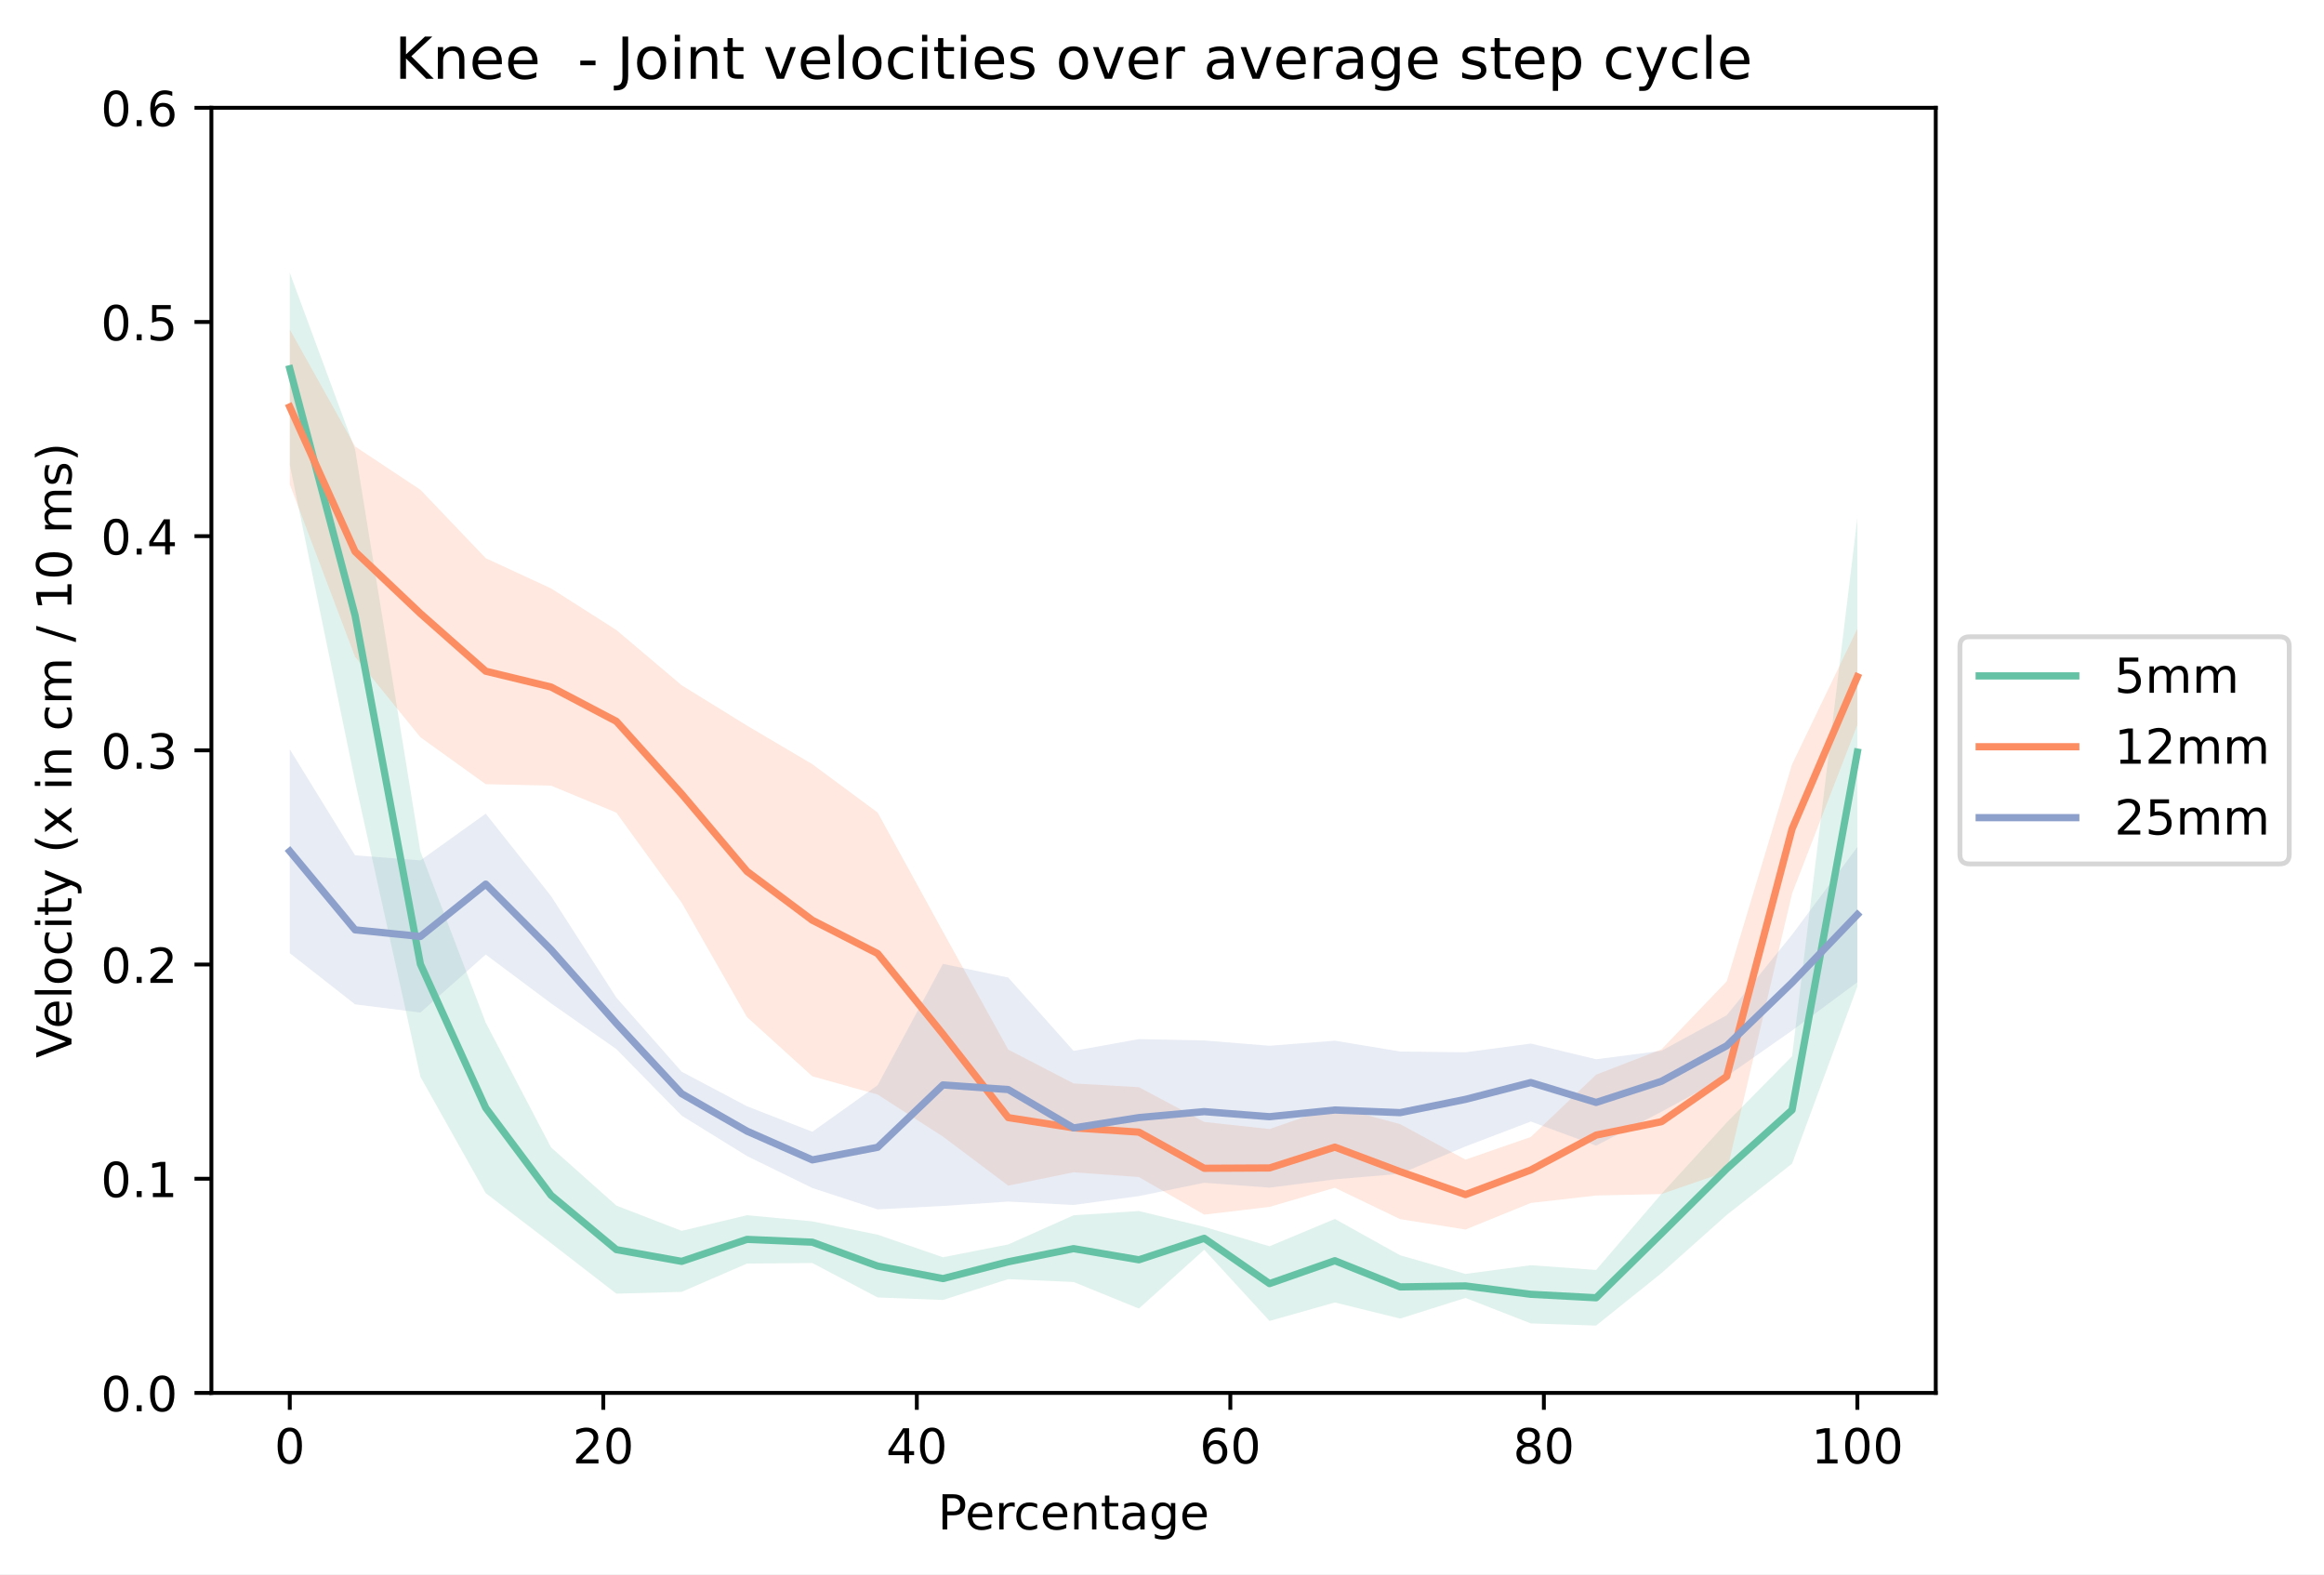
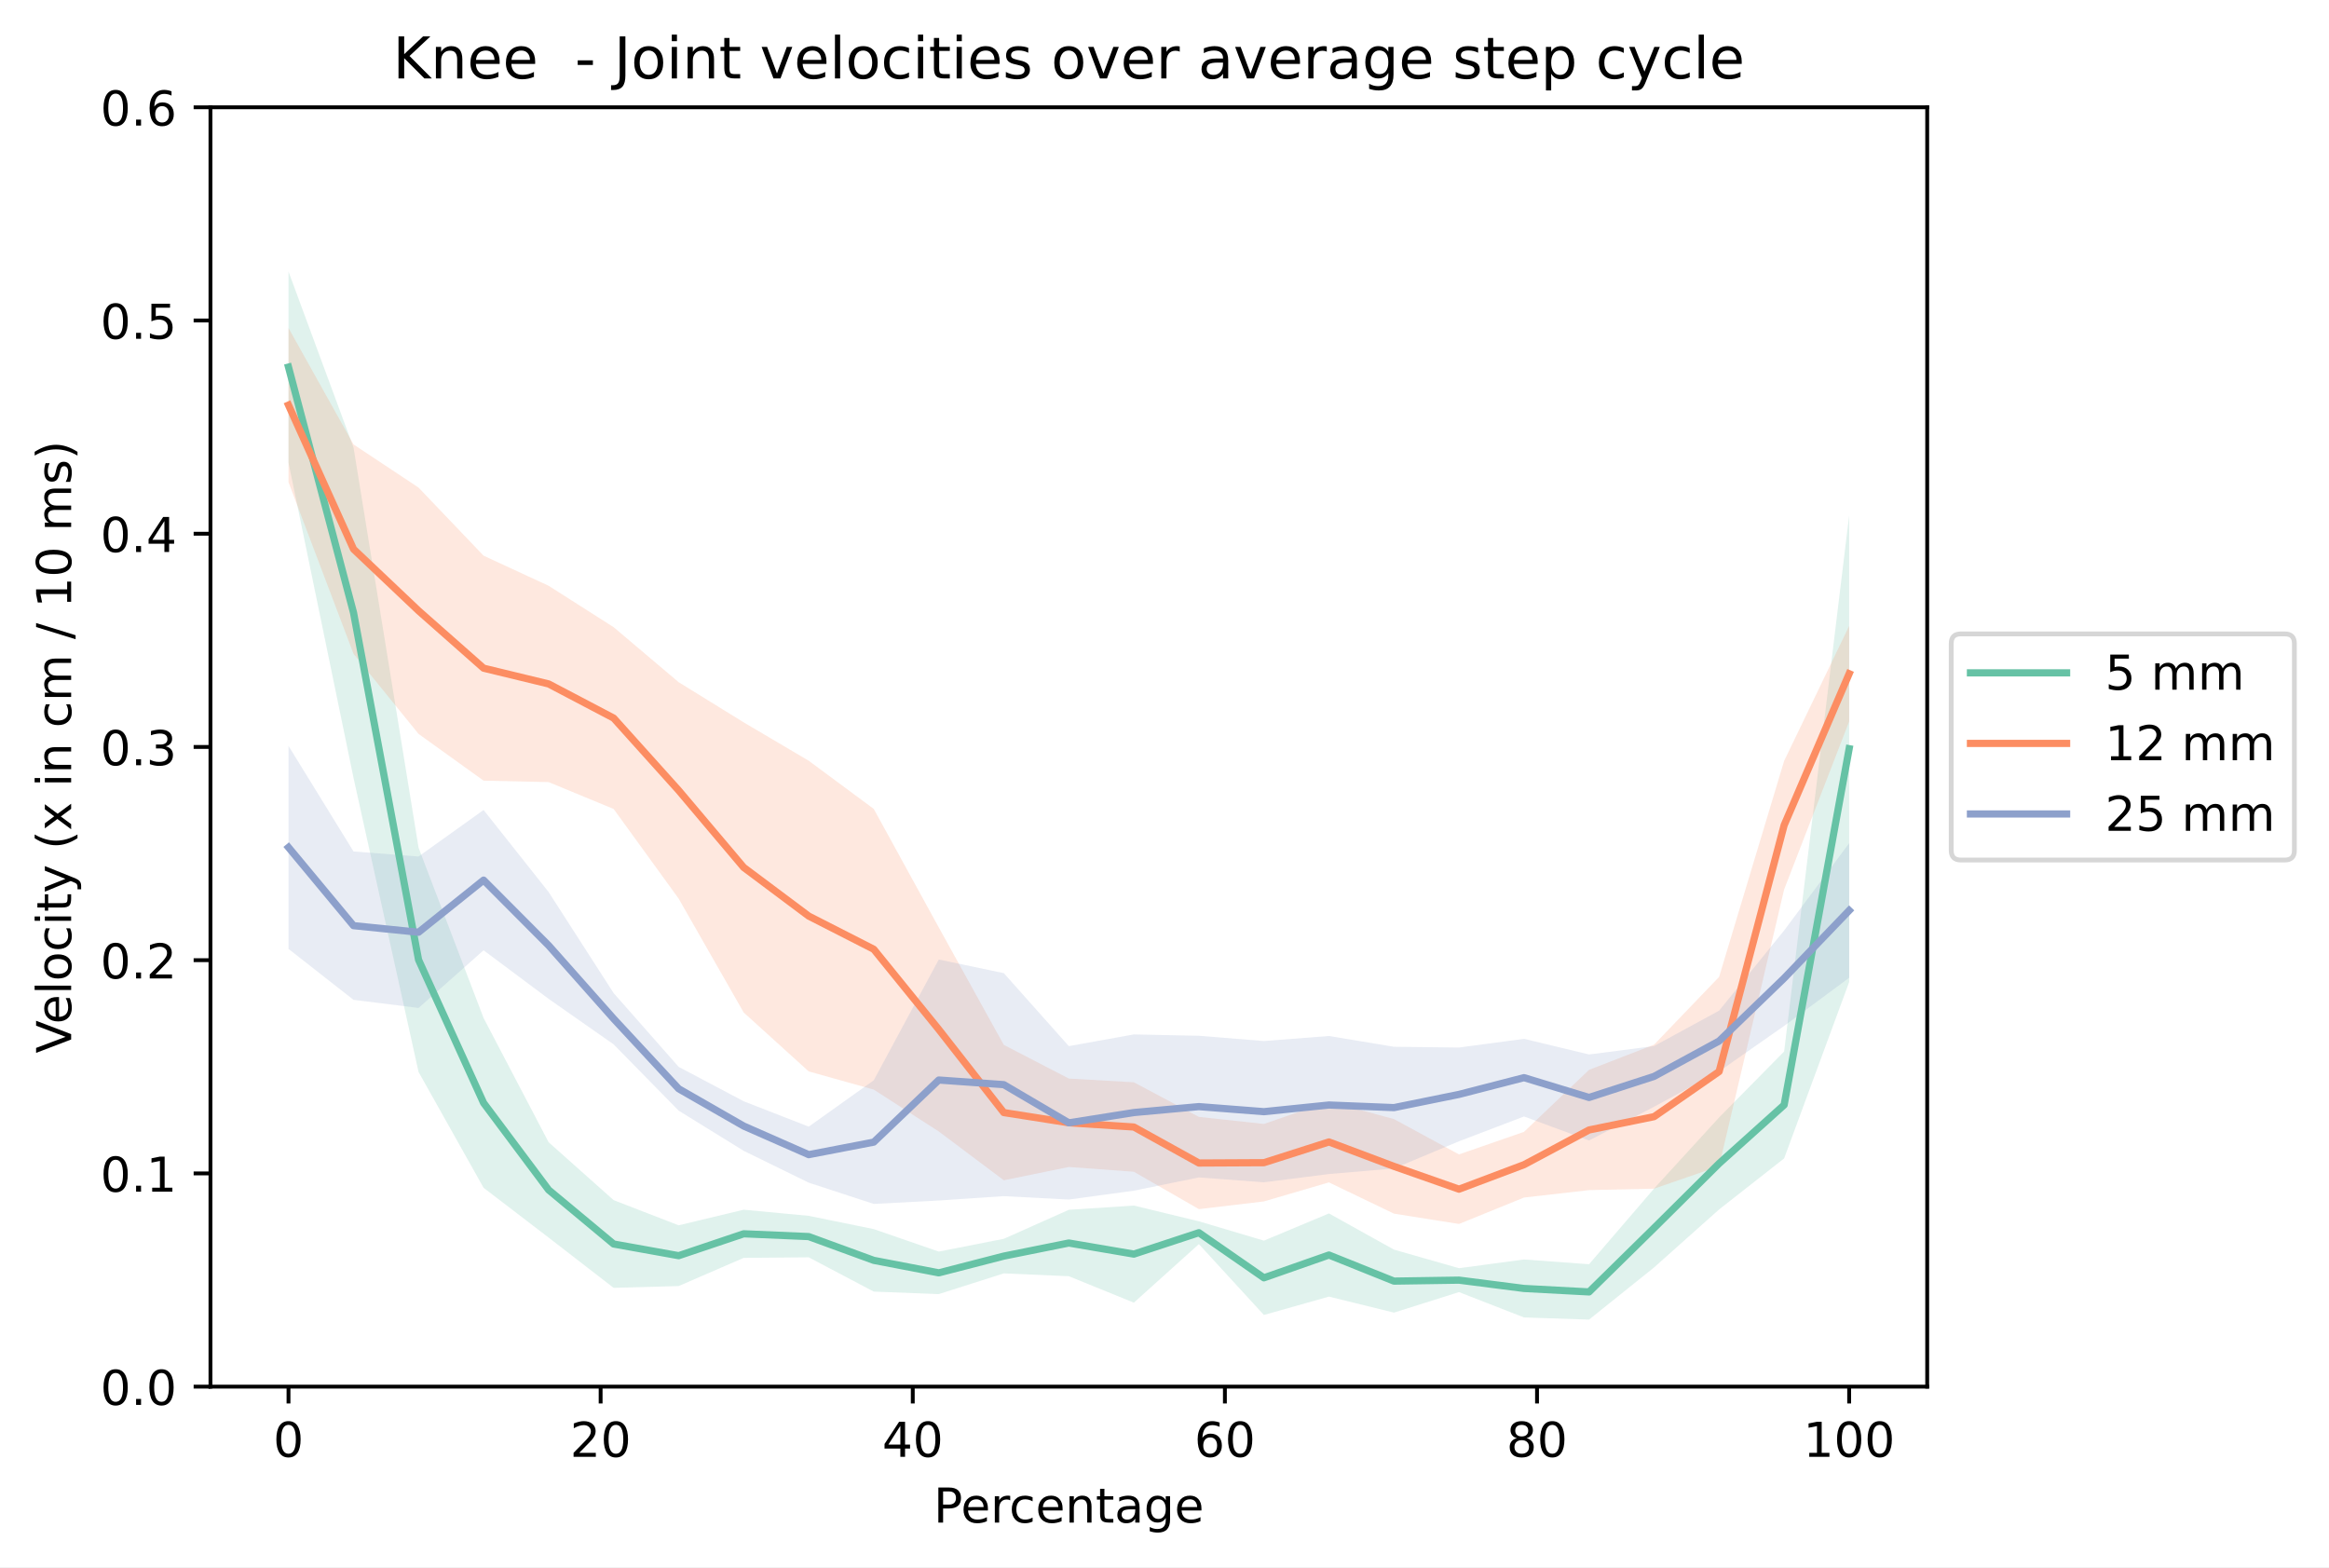
- <svg xmlns="http://www.w3.org/2000/svg" xmlns:xlink="http://www.w3.org/1999/xlink" width="481.308pt" height="325.986pt" viewBox="0 0 481.308 325.986" version="1.1">
+ <svg xmlns="http://www.w3.org/2000/svg" xmlns:xlink="http://www.w3.org/1999/xlink" width="484.486pt" height="325.986pt" viewBox="0 0 484.486 325.986" version="1.1">
  <defs>
    <style type="text/css">*{stroke-linejoin: round; stroke-linecap: butt}</style>
  </defs>
  <g id="figure_1">
    <g id="patch_1">
-       <path d="M 0 325.986  L 481.308 325.986  L 481.308 0  L 0 0  z " style="fill: #ffffff" />
+       <path d="M 0 325.986  L 484.486 325.986  L 484.486 0  L 0 0  z " style="fill: #ffffff" />
    </g>
    <g id="axes_1">
      <g id="patch_2">
        <path d="M 43.781 288.43  L 400.901 288.43  L 400.901 22.318  L 43.781 22.318  z " style="fill: #ffffff" />
      </g>
      <g id="FillBetweenPolyCollection_1">
-         <path d="M 60.014 56.484  L 60.014 96.227  L 73.541 161.805  L 87.069 222.976  L 100.596 247.068  L 114.123 257.422  L 127.65 267.882  L 141.178 267.507  L 154.705 261.649  L 168.232 261.533  L 181.759 268.663  L 195.287 269.182  L 208.814 264.873  L 222.341 265.463  L 235.869 270.961  L 249.396 258.786  L 262.923 273.526  L 276.45 269.704  L 289.978 273.034  L 303.505 268.765  L 317.032 274.038  L 330.559 274.488  L 344.087 263.635  L 357.614 251.574  L 371.141 240.956  L 384.669 204.271  L 384.669 107.194  L 384.669 107.194  L 371.141 218.719  L 357.614 232.438  L 344.087 247.229  L 330.559 262.971  L 317.032 261.983  L 303.505 263.792  L 289.978 259.93  L 276.45 252.404  L 262.923 258.064  L 249.396 254.04  L 235.869 250.768  L 222.341 251.648  L 208.814 257.682  L 195.287 260.339  L 181.759 255.663  L 168.232 252.904  L 154.705 251.629  L 141.178 254.875  L 127.65 249.639  L 114.123 237.592  L 100.596 211.758  L 87.069 176.32  L 73.541 93.086  L 60.014 56.484  z " clip-path="url(#p1caddc8842)" style="fill: #66c2a5; fill-opacity: 0.2" />
+         <path d="M 60.014 56.484  L 60.014 96.227  L 73.541 161.805  L 87.069 222.976  L 100.596 247.068  L 114.123 257.422  L 127.65 267.882  L 141.178 267.507  L 154.705 261.649  L 168.232 261.533  L 181.759 268.663  L 195.287 269.182  L 208.814 264.873  L 222.341 265.463  L 235.869 270.961  L 249.396 258.786  L 262.923 273.526  L 276.45 269.704  L 289.978 273.034  L 303.505 268.765  L 317.032 274.038  L 330.559 274.488  L 344.087 263.635  L 357.614 251.574  L 371.141 240.956  L 384.669 204.271  L 384.669 107.194  L 384.669 107.194  L 371.141 218.719  L 357.614 232.438  L 344.087 247.229  L 330.559 262.971  L 317.032 261.983  L 303.505 263.792  L 289.978 259.93  L 276.45 252.404  L 262.923 258.064  L 249.396 254.04  L 235.869 250.768  L 222.341 251.648  L 208.814 257.682  L 195.287 260.339  L 181.759 255.663  L 168.232 252.904  L 154.705 251.629  L 141.178 254.875  L 127.65 249.639  L 114.123 237.592  L 100.596 211.758  L 87.069 176.32  L 73.541 93.086  L 60.014 56.484  z " clip-path="url(#pca92a7571f)" style="fill: #66c2a5; fill-opacity: 0.2" />
      </g>
      <g id="FillBetweenPolyCollection_2">
-         <path d="M 60.014 68.233  L 60.014 100.288  L 73.541 135.994  L 87.069 152.661  L 100.596 162.381  L 114.123 162.681  L 127.65 168.273  L 141.178 186.92  L 154.705 210.606  L 168.232 222.864  L 181.759 226.644  L 195.287 235.353  L 208.814 245.507  L 222.341 242.741  L 235.869 243.732  L 249.396 251.509  L 262.923 249.907  L 276.45 245.945  L 289.978 252.449  L 303.505 254.594  L 317.032 249.099  L 330.559 247.552  L 344.087 247.25  L 357.614 242.576  L 371.141 185.021  L 384.669 150.07  L 384.669 130.201  L 384.669 130.201  L 371.141 158.274  L 357.614 203.203  L 344.087 217.298  L 330.559 222.536  L 317.032 235.434  L 303.505 240.124  L 289.978 232.777  L 276.45 229.123  L 262.923 233.79  L 249.396 232.323  L 235.869 225.125  L 222.341 224.347  L 208.814 217.343  L 195.287 192.914  L 181.759 168.257  L 168.232 158.239  L 154.705 150.256  L 141.178 141.902  L 127.65 130.458  L 114.123 121.843  L 100.596 115.588  L 87.069 101.422  L 73.541 92.447  L 60.014 68.233  z " clip-path="url(#p1caddc8842)" style="fill: #fc8d62; fill-opacity: 0.2" />
+         <path d="M 60.014 68.233  L 60.014 100.288  L 73.541 135.994  L 87.069 152.661  L 100.596 162.381  L 114.123 162.681  L 127.65 168.273  L 141.178 186.92  L 154.705 210.606  L 168.232 222.864  L 181.759 226.644  L 195.287 235.353  L 208.814 245.507  L 222.341 242.741  L 235.869 243.732  L 249.396 251.509  L 262.923 249.907  L 276.45 245.945  L 289.978 252.449  L 303.505 254.594  L 317.032 249.099  L 330.559 247.552  L 344.087 247.25  L 357.614 242.576  L 371.141 185.021  L 384.669 150.07  L 384.669 130.201  L 384.669 130.201  L 371.141 158.274  L 357.614 203.203  L 344.087 217.298  L 330.559 222.536  L 317.032 235.434  L 303.505 240.124  L 289.978 232.777  L 276.45 229.123  L 262.923 233.79  L 249.396 232.323  L 235.869 225.125  L 222.341 224.347  L 208.814 217.343  L 195.287 192.914  L 181.759 168.257  L 168.232 158.239  L 154.705 150.256  L 141.178 141.902  L 127.65 130.458  L 114.123 121.843  L 100.596 115.588  L 87.069 101.422  L 73.541 92.447  L 60.014 68.233  z " clip-path="url(#pca92a7571f)" style="fill: #fc8d62; fill-opacity: 0.2" />
      </g>
      <g id="FillBetweenPolyCollection_3">
-         <path d="M 60.014 155.152  L 60.014 197.376  L 73.541 207.976  L 87.069 209.663  L 100.596 197.665  L 114.123 207.764  L 127.65 217.236  L 141.178 231.023  L 154.705 239.381  L 168.232 246.003  L 181.759 250.427  L 195.287 249.715  L 208.814 248.809  L 222.341 249.515  L 235.869 247.67  L 249.396 244.914  L 262.923 245.925  L 276.45 244.207  L 289.978 243.051  L 303.505 237.395  L 317.032 232.234  L 330.559 237.227  L 344.087 230.21  L 357.614 222.859  L 371.141 213.398  L 384.669 203.384  L 384.669 175.389  L 384.669 175.389  L 371.141 193.544  L 357.614 210.223  L 344.087 217.591  L 330.559 219.338  L 317.032 216.085  L 303.505 217.895  L 289.978 217.736  L 276.45 215.496  L 262.923 216.545  L 249.396 215.452  L 235.869 215.166  L 222.341 217.605  L 208.814 202.422  L 195.287 199.588  L 181.759 224.717  L 168.232 234.352  L 154.705 229.073  L 141.178 221.919  L 127.65 206.569  L 114.123 185.549  L 100.596 168.481  L 87.069 178.164  L 73.541 177.112  L 60.014 155.152  z " clip-path="url(#p1caddc8842)" style="fill: #8da0cb; fill-opacity: 0.2" />
+         <path d="M 60.014 155.152  L 60.014 197.376  L 73.541 207.976  L 87.069 209.663  L 100.596 197.665  L 114.123 207.764  L 127.65 217.236  L 141.178 231.023  L 154.705 239.381  L 168.232 246.003  L 181.759 250.427  L 195.287 249.715  L 208.814 248.809  L 222.341 249.515  L 235.869 247.67  L 249.396 244.914  L 262.923 245.925  L 276.45 244.207  L 289.978 243.051  L 303.505 237.395  L 317.032 232.234  L 330.559 237.227  L 344.087 230.21  L 357.614 222.859  L 371.141 213.398  L 384.669 203.384  L 384.669 175.389  L 384.669 175.389  L 371.141 193.544  L 357.614 210.223  L 344.087 217.591  L 330.559 219.338  L 317.032 216.085  L 303.505 217.895  L 289.978 217.736  L 276.45 215.496  L 262.923 216.545  L 249.396 215.452  L 235.869 215.166  L 222.341 217.605  L 208.814 202.422  L 195.287 199.588  L 181.759 224.717  L 168.232 234.352  L 154.705 229.073  L 141.178 221.919  L 127.65 206.569  L 114.123 185.549  L 100.596 168.481  L 87.069 178.164  L 73.541 177.112  L 60.014 155.152  z " clip-path="url(#pca92a7571f)" style="fill: #8da0cb; fill-opacity: 0.2" />
      </g>
      <g id="matplotlib.axis_1">
        <g id="xtick_1">
          <g id="line2d_1">
            <defs>
-               <path id="mce19cf05cd" d="M 0 0  L 0 3.5  " style="stroke: #000000; stroke-width: 0.8" />
+               <path id="m1d85361725" d="M 0 0  L 0 3.5  " style="stroke: #000000; stroke-width: 0.8" />
            </defs>
            <g>
-               <use xlink:href="#mce19cf05cd" x="60.014" y="288.43" style="stroke: #000000; stroke-width: 0.8" />
+               <use xlink:href="#m1d85361725" x="60.014" y="288.43" style="stroke: #000000; stroke-width: 0.8" />
            </g>
          </g>
          <g id="text_1">
            <g transform="translate(56.83273 303.0286) scale(0.1 -0.1)">
              <defs>
                <path id="DejaVuSans-30" d="M 2034 4250  Q 1547 4250 1301 3770  Q 1056 3291 1056 2328  Q 1056 1369 1301 889  Q 1547 409 2034 409  Q 2525 409 2770 889  Q 3016 1369 3016 2328  Q 3016 3291 2770 3770  Q 2525 4250 2034 4250  z M 2034 4750  Q 2819 4750 3233 4129  Q 3647 3509 3647 2328  Q 3647 1150 3233 529  Q 2819 -91 2034 -91  Q 1250 -91 836 529  Q 422 1150 422 2328  Q 422 3509 836 4129  Q 1250 4750 2034 4750  z " transform="scale(0.015625)" />
              </defs>
              <use xlink:href="#DejaVuSans-30" />
            </g>
          </g>
        </g>
        <g id="xtick_2">
          <g id="line2d_2">
            <g>
-               <use xlink:href="#mce19cf05cd" x="124.945" y="288.43" style="stroke: #000000; stroke-width: 0.8" />
+               <use xlink:href="#m1d85361725" x="124.945" y="288.43" style="stroke: #000000; stroke-width: 0.8" />
            </g>
          </g>
          <g id="text_2">
            <g transform="translate(118.5824 303.0286) scale(0.1 -0.1)">
              <defs>
                <path id="DejaVuSans-32" d="M 1228 531  L 3431 531  L 3431 0  L 469 0  L 469 531  Q 828 903 1448 1529  Q 2069 2156 2228 2338  Q 2531 2678 2651 2914  Q 2772 3150 2772 3378  Q 2772 3750 2511 3984  Q 2250 4219 1831 4219  Q 1534 4219 1204 4116  Q 875 4013 500 3803  L 500 4441  Q 881 4594 1212 4672  Q 1544 4750 1819 4750  Q 2544 4750 2975 4387  Q 3406 4025 3406 3419  Q 3406 3131 3298 2873  Q 3191 2616 2906 2266  Q 2828 2175 2409 1742  Q 1991 1309 1228 531  z " transform="scale(0.015625)" />
              </defs>
              <use xlink:href="#DejaVuSans-32" />
              <use xlink:href="#DejaVuSans-30" transform="translate(63.62305 0)" />
            </g>
          </g>
        </g>
        <g id="xtick_3">
          <g id="line2d_3">
            <g>
-               <use xlink:href="#mce19cf05cd" x="189.876" y="288.43" style="stroke: #000000; stroke-width: 0.8" />
+               <use xlink:href="#m1d85361725" x="189.876" y="288.43" style="stroke: #000000; stroke-width: 0.8" />
            </g>
          </g>
          <g id="text_3">
            <g transform="translate(183.5133 303.0286) scale(0.1 -0.1)">
              <defs>
                <path id="DejaVuSans-34" d="M 2419 4116  L 825 1625  L 2419 1625  L 2419 4116  z M 2253 4666  L 3047 4666  L 3047 1625  L 3713 1625  L 3713 1100  L 3047 1100  L 3047 0  L 2419 0  L 2419 1100  L 313 1100  L 313 1709  L 2253 4666  z " transform="scale(0.015625)" />
              </defs>
              <use xlink:href="#DejaVuSans-34" />
              <use xlink:href="#DejaVuSans-30" transform="translate(63.62305 0)" />
            </g>
          </g>
        </g>
        <g id="xtick_4">
          <g id="line2d_4">
            <g>
-               <use xlink:href="#mce19cf05cd" x="254.807" y="288.43" style="stroke: #000000; stroke-width: 0.8" />
+               <use xlink:href="#m1d85361725" x="254.807" y="288.43" style="stroke: #000000; stroke-width: 0.8" />
            </g>
          </g>
          <g id="text_4">
            <g transform="translate(248.4442 303.0286) scale(0.1 -0.1)">
              <defs>
                <path id="DejaVuSans-36" d="M 2113 2584  Q 1688 2584 1439 2293  Q 1191 2003 1191 1497  Q 1191 994 1439 701  Q 1688 409 2113 409  Q 2538 409 2786 701  Q 3034 994 3034 1497  Q 3034 2003 2786 2293  Q 2538 2584 2113 2584  z M 3366 4563  L 3366 3988  Q 3128 4100 2886 4159  Q 2644 4219 2406 4219  Q 1781 4219 1451 3797  Q 1122 3375 1075 2522  Q 1259 2794 1537 2939  Q 1816 3084 2150 3084  Q 2853 3084 3261 2657  Q 3669 2231 3669 1497  Q 3669 778 3244 343  Q 2819 -91 2113 -91  Q 1303 -91 875 529  Q 447 1150 447 2328  Q 447 3434 972 4092  Q 1497 4750 2381 4750  Q 2619 4750 2861 4703  Q 3103 4656 3366 4563  z " transform="scale(0.015625)" />
              </defs>
              <use xlink:href="#DejaVuSans-36" />
              <use xlink:href="#DejaVuSans-30" transform="translate(63.62305 0)" />
            </g>
          </g>
        </g>
        <g id="xtick_5">
          <g id="line2d_5">
            <g>
-               <use xlink:href="#mce19cf05cd" x="319.738" y="288.43" style="stroke: #000000; stroke-width: 0.8" />
+               <use xlink:href="#m1d85361725" x="319.738" y="288.43" style="stroke: #000000; stroke-width: 0.8" />
            </g>
          </g>
          <g id="text_5">
            <g transform="translate(313.3751 303.0286) scale(0.1 -0.1)">
              <defs>
                <path id="DejaVuSans-38" d="M 2034 2216  Q 1584 2216 1326 1975  Q 1069 1734 1069 1313  Q 1069 891 1326 650  Q 1584 409 2034 409  Q 2484 409 2743 651  Q 3003 894 3003 1313  Q 3003 1734 2745 1975  Q 2488 2216 2034 2216  z M 1403 2484  Q 997 2584 770 2862  Q 544 3141 544 3541  Q 544 4100 942 4425  Q 1341 4750 2034 4750  Q 2731 4750 3128 4425  Q 3525 4100 3525 3541  Q 3525 3141 3298 2862  Q 3072 2584 2669 2484  Q 3125 2378 3379 2068  Q 3634 1759 3634 1313  Q 3634 634 3220 271  Q 2806 -91 2034 -91  Q 1263 -91 848 271  Q 434 634 434 1313  Q 434 1759 690 2068  Q 947 2378 1403 2484  z M 1172 3481  Q 1172 3119 1398 2916  Q 1625 2713 2034 2713  Q 2441 2713 2670 2916  Q 2900 3119 2900 3481  Q 2900 3844 2670 4047  Q 2441 4250 2034 4250  Q 1625 4250 1398 4047  Q 1172 3844 1172 3481  z " transform="scale(0.015625)" />
              </defs>
              <use xlink:href="#DejaVuSans-38" />
              <use xlink:href="#DejaVuSans-30" transform="translate(63.62305 0)" />
            </g>
          </g>
        </g>
        <g id="xtick_6">
          <g id="line2d_6">
            <g>
-               <use xlink:href="#mce19cf05cd" x="384.669" y="288.43" style="stroke: #000000; stroke-width: 0.8" />
+               <use xlink:href="#m1d85361725" x="384.669" y="288.43" style="stroke: #000000; stroke-width: 0.8" />
            </g>
          </g>
          <g id="text_6">
            <g transform="translate(375.1248 303.0286) scale(0.1 -0.1)">
              <defs>
                <path id="DejaVuSans-31" d="M 794 531  L 1825 531  L 1825 4091  L 703 3866  L 703 4441  L 1819 4666  L 2450 4666  L 2450 531  L 3481 531  L 3481 0  L 794 0  L 794 531  z " transform="scale(0.015625)" />
              </defs>
              <use xlink:href="#DejaVuSans-31" />
              <use xlink:href="#DejaVuSans-30" transform="translate(63.62305 0)" />
              <use xlink:href="#DejaVuSans-30" transform="translate(127.2461 0)" />
            </g>
          </g>
        </g>
        <g id="text_7">
          <g transform="translate(194.2186 316.7067) scale(0.1 -0.1)">
            <defs>
              <path id="DejaVuSans-50" d="M 1259 4147  L 1259 2394  L 2053 2394  Q 2494 2394 2734 2622  Q 2975 2850 2975 3272  Q 2975 3691 2734 3919  Q 2494 4147 2053 4147  L 1259 4147  z M 628 4666  L 2053 4666  Q 2838 4666 3239 4311  Q 3641 3956 3641 3272  Q 3641 2581 3239 2228  Q 2838 1875 2053 1875  L 1259 1875  L 1259 0  L 628 0  L 628 4666  z " transform="scale(0.015625)" />
              <path id="DejaVuSans-65" d="M 3597 1894  L 3597 1613  L 953 1613  Q 991 1019 1311 708  Q 1631 397 2203 397  Q 2534 397 2845 478  Q 3156 559 3463 722  L 3463 178  Q 3153 47 2828 -22  Q 2503 -91 2169 -91  Q 1331 -91 842 396  Q 353 884 353 1716  Q 353 2575 817 3079  Q 1281 3584 2069 3584  Q 2775 3584 3186 3129  Q 3597 2675 3597 1894  z M 3022 2063  Q 3016 2534 2758 2815  Q 2500 3097 2075 3097  Q 1594 3097 1305 2825  Q 1016 2553 972 2059  L 3022 2063  z " transform="scale(0.015625)" />
              <path id="DejaVuSans-72" d="M 2631 2963  Q 2534 3019 2420 3045  Q 2306 3072 2169 3072  Q 1681 3072 1420 2755  Q 1159 2438 1159 1844  L 1159 0  L 581 0  L 581 3500  L 1159 3500  L 1159 2956  Q 1341 3275 1631 3429  Q 1922 3584 2338 3584  Q 2397 3584 2469 3576  Q 2541 3569 2628 3553  L 2631 2963  z " transform="scale(0.015625)" />
              <path id="DejaVuSans-63" d="M 3122 3366  L 3122 2828  Q 2878 2963 2633 3030  Q 2388 3097 2138 3097  Q 1578 3097 1268 2742  Q 959 2388 959 1747  Q 959 1106 1268 751  Q 1578 397 2138 397  Q 2388 397 2633 464  Q 2878 531 3122 666  L 3122 134  Q 2881 22 2623 -34  Q 2366 -91 2075 -91  Q 1284 -91 818 406  Q 353 903 353 1747  Q 353 2603 823 3093  Q 1294 3584 2113 3584  Q 2378 3584 2631 3529  Q 2884 3475 3122 3366  z " transform="scale(0.015625)" />
              <path id="DejaVuSans-6e" d="M 3513 2113  L 3513 0  L 2938 0  L 2938 2094  Q 2938 2591 2744 2837  Q 2550 3084 2163 3084  Q 1697 3084 1428 2787  Q 1159 2491 1159 1978  L 1159 0  L 581 0  L 581 3500  L 1159 3500  L 1159 2956  Q 1366 3272 1645 3428  Q 1925 3584 2291 3584  Q 2894 3584 3203 3211  Q 3513 2838 3513 2113  z " transform="scale(0.015625)" />
              <path id="DejaVuSans-74" d="M 1172 4494  L 1172 3500  L 2356 3500  L 2356 3053  L 1172 3053  L 1172 1153  Q 1172 725 1289 603  Q 1406 481 1766 481  L 2356 481  L 2356 0  L 1766 0  Q 1100 0 847 248  Q 594 497 594 1153  L 594 3053  L 172 3053  L 172 3500  L 594 3500  L 594 4494  L 1172 4494  z " transform="scale(0.015625)" />
              <path id="DejaVuSans-61" d="M 2194 1759  Q 1497 1759 1228 1600  Q 959 1441 959 1056  Q 959 750 1161 570  Q 1363 391 1709 391  Q 2188 391 2477 730  Q 2766 1069 2766 1631  L 2766 1759  L 2194 1759  z M 3341 1997  L 3341 0  L 2766 0  L 2766 531  Q 2569 213 2275 61  Q 1981 -91 1556 -91  Q 1019 -91 701 211  Q 384 513 384 1019  Q 384 1609 779 1909  Q 1175 2209 1959 2209  L 2766 2209  L 2766 2266  Q 2766 2663 2505 2880  Q 2244 3097 1772 3097  Q 1472 3097 1187 3025  Q 903 2953 641 2809  L 641 3341  Q 956 3463 1253 3523  Q 1550 3584 1831 3584  Q 2591 3584 2966 3190  Q 3341 2797 3341 1997  z " transform="scale(0.015625)" />
              <path id="DejaVuSans-67" d="M 2906 1791  Q 2906 2416 2648 2759  Q 2391 3103 1925 3103  Q 1463 3103 1205 2759  Q 947 2416 947 1791  Q 947 1169 1205 825  Q 1463 481 1925 481  Q 2391 481 2648 825  Q 2906 1169 2906 1791  z M 3481 434  Q 3481 -459 3084 -895  Q 2688 -1331 1869 -1331  Q 1566 -1331 1297 -1286  Q 1028 -1241 775 -1147  L 775 -588  Q 1028 -725 1275 -790  Q 1522 -856 1778 -856  Q 2344 -856 2625 -561  Q 2906 -266 2906 331  L 2906 616  Q 2728 306 2450 153  Q 2172 0 1784 0  Q 1141 0 747 490  Q 353 981 353 1791  Q 353 2603 747 3093  Q 1141 3584 1784 3584  Q 2172 3584 2450 3431  Q 2728 3278 2906 2969  L 2906 3500  L 3481 3500  L 3481 434  z " transform="scale(0.015625)" />
            </defs>
            <use xlink:href="#DejaVuSans-50" />
            <use xlink:href="#DejaVuSans-65" transform="translate(56.67773 0)" />
            <use xlink:href="#DejaVuSans-72" transform="translate(118.2012 0)" />
            <use xlink:href="#DejaVuSans-63" transform="translate(157.0645 0)" />
            <use xlink:href="#DejaVuSans-65" transform="translate(212.0449 0)" />
            <use xlink:href="#DejaVuSans-6e" transform="translate(273.5684 0)" />
            <use xlink:href="#DejaVuSans-74" transform="translate(336.9473 0)" />
            <use xlink:href="#DejaVuSans-61" transform="translate(376.1562 0)" />
            <use xlink:href="#DejaVuSans-67" transform="translate(437.4355 0)" />
            <use xlink:href="#DejaVuSans-65" transform="translate(500.9121 0)" />
          </g>
        </g>
      </g>
      <g id="matplotlib.axis_2">
        <g id="ytick_1">
          <g id="line2d_7">
            <defs>
-               <path id="m6bb1947238" d="M 0 0  L -3.5 0  " style="stroke: #000000; stroke-width: 0.8" />
+               <path id="m5cd26be95f" d="M 0 0  L -3.5 0  " style="stroke: #000000; stroke-width: 0.8" />
            </defs>
            <g>
-               <use xlink:href="#m6bb1947238" x="43.781" y="288.43" style="stroke: #000000; stroke-width: 0.8" />
+               <use xlink:href="#m5cd26be95f" x="43.781" y="288.43" style="stroke: #000000; stroke-width: 0.8" />
            </g>
          </g>
          <g id="text_8">
            <g transform="translate(20.87813 292.2293) scale(0.1 -0.1)">
              <defs>
                <path id="DejaVuSans-2e" d="M 684 794  L 1344 794  L 1344 0  L 684 0  L 684 794  z " transform="scale(0.015625)" />
              </defs>
              <use xlink:href="#DejaVuSans-30" />
              <use xlink:href="#DejaVuSans-2e" transform="translate(63.62305 0)" />
              <use xlink:href="#DejaVuSans-30" transform="translate(95.41016 0)" />
            </g>
          </g>
        </g>
        <g id="ytick_2">
          <g id="line2d_8">
            <g>
-               <use xlink:href="#m6bb1947238" x="43.781" y="244.078" style="stroke: #000000; stroke-width: 0.8" />
+               <use xlink:href="#m5cd26be95f" x="43.781" y="244.078" style="stroke: #000000; stroke-width: 0.8" />
            </g>
          </g>
          <g id="text_9">
            <g transform="translate(20.87813 247.8773) scale(0.1 -0.1)">
              <use xlink:href="#DejaVuSans-30" />
              <use xlink:href="#DejaVuSans-2e" transform="translate(63.62305 0)" />
              <use xlink:href="#DejaVuSans-31" transform="translate(95.41016 0)" />
            </g>
          </g>
        </g>
        <g id="ytick_3">
          <g id="line2d_9">
            <g>
-               <use xlink:href="#m6bb1947238" x="43.781" y="199.726" style="stroke: #000000; stroke-width: 0.8" />
+               <use xlink:href="#m5cd26be95f" x="43.781" y="199.726" style="stroke: #000000; stroke-width: 0.8" />
            </g>
          </g>
          <g id="text_10">
            <g transform="translate(20.87813 203.5253) scale(0.1 -0.1)">
              <use xlink:href="#DejaVuSans-30" />
              <use xlink:href="#DejaVuSans-2e" transform="translate(63.62305 0)" />
              <use xlink:href="#DejaVuSans-32" transform="translate(95.41016 0)" />
            </g>
          </g>
        </g>
        <g id="ytick_4">
          <g id="line2d_10">
            <g>
-               <use xlink:href="#m6bb1947238" x="43.781" y="155.374" style="stroke: #000000; stroke-width: 0.8" />
+               <use xlink:href="#m5cd26be95f" x="43.781" y="155.374" style="stroke: #000000; stroke-width: 0.8" />
            </g>
          </g>
          <g id="text_11">
            <g transform="translate(20.87813 159.1733) scale(0.1 -0.1)">
              <defs>
                <path id="DejaVuSans-33" d="M 2597 2516  Q 3050 2419 3304 2112  Q 3559 1806 3559 1356  Q 3559 666 3084 287  Q 2609 -91 1734 -91  Q 1441 -91 1130 -33  Q 819 25 488 141  L 488 750  Q 750 597 1062 519  Q 1375 441 1716 441  Q 2309 441 2620 675  Q 2931 909 2931 1356  Q 2931 1769 2642 2001  Q 2353 2234 1838 2234  L 1294 2234  L 1294 2753  L 1863 2753  Q 2328 2753 2575 2939  Q 2822 3125 2822 3475  Q 2822 3834 2567 4026  Q 2313 4219 1838 4219  Q 1578 4219 1281 4162  Q 984 4106 628 3988  L 628 4550  Q 988 4650 1302 4700  Q 1616 4750 1894 4750  Q 2613 4750 3031 4423  Q 3450 4097 3450 3541  Q 3450 3153 3228 2886  Q 3006 2619 2597 2516  z " transform="scale(0.015625)" />
              </defs>
              <use xlink:href="#DejaVuSans-30" />
              <use xlink:href="#DejaVuSans-2e" transform="translate(63.62305 0)" />
              <use xlink:href="#DejaVuSans-33" transform="translate(95.41016 0)" />
            </g>
          </g>
        </g>
        <g id="ytick_5">
          <g id="line2d_11">
            <g>
-               <use xlink:href="#m6bb1947238" x="43.781" y="111.022" style="stroke: #000000; stroke-width: 0.8" />
+               <use xlink:href="#m5cd26be95f" x="43.781" y="111.022" style="stroke: #000000; stroke-width: 0.8" />
            </g>
          </g>
          <g id="text_12">
            <g transform="translate(20.87813 114.8213) scale(0.1 -0.1)">
              <use xlink:href="#DejaVuSans-30" />
              <use xlink:href="#DejaVuSans-2e" transform="translate(63.62305 0)" />
              <use xlink:href="#DejaVuSans-34" transform="translate(95.41016 0)" />
            </g>
          </g>
        </g>
        <g id="ytick_6">
          <g id="line2d_12">
            <g>
-               <use xlink:href="#m6bb1947238" x="43.781" y="66.67" style="stroke: #000000; stroke-width: 0.8" />
+               <use xlink:href="#m5cd26be95f" x="43.781" y="66.67" style="stroke: #000000; stroke-width: 0.8" />
            </g>
          </g>
          <g id="text_13">
            <g transform="translate(20.87813 70.46934) scale(0.1 -0.1)">
              <defs>
                <path id="DejaVuSans-35" d="M 691 4666  L 3169 4666  L 3169 4134  L 1269 4134  L 1269 2991  Q 1406 3038 1543 3061  Q 1681 3084 1819 3084  Q 2600 3084 3056 2656  Q 3513 2228 3513 1497  Q 3513 744 3044 326  Q 2575 -91 1722 -91  Q 1428 -91 1123 -41  Q 819 9 494 109  L 494 744  Q 775 591 1075 516  Q 1375 441 1709 441  Q 2250 441 2565 725  Q 2881 1009 2881 1497  Q 2881 1984 2565 2268  Q 2250 2553 1709 2553  Q 1456 2553 1204 2497  Q 953 2441 691 2322  L 691 4666  z " transform="scale(0.015625)" />
              </defs>
              <use xlink:href="#DejaVuSans-30" />
              <use xlink:href="#DejaVuSans-2e" transform="translate(63.62305 0)" />
              <use xlink:href="#DejaVuSans-35" transform="translate(95.41016 0)" />
            </g>
          </g>
        </g>
        <g id="ytick_7">
          <g id="line2d_13">
            <g>
-               <use xlink:href="#m6bb1947238" x="43.781" y="22.318" style="stroke: #000000; stroke-width: 0.8" />
+               <use xlink:href="#m5cd26be95f" x="43.781" y="22.318" style="stroke: #000000; stroke-width: 0.8" />
            </g>
          </g>
          <g id="text_14">
            <g transform="translate(20.87813 26.11734) scale(0.1 -0.1)">
              <use xlink:href="#DejaVuSans-30" />
              <use xlink:href="#DejaVuSans-2e" transform="translate(63.62305 0)" />
              <use xlink:href="#DejaVuSans-36" transform="translate(95.41016 0)" />
            </g>
          </g>
        </g>
        <g id="text_15">
          <g transform="translate(14.79844 219.0843) rotate(-90) scale(0.1 -0.1)">
            <defs>
              <path id="DejaVuSans-56" d="M 1831 0  L 50 4666  L 709 4666  L 2188 738  L 3669 4666  L 4325 4666  L 2547 0  L 1831 0  z " transform="scale(0.015625)" />
              <path id="DejaVuSans-6c" d="M 603 4863  L 1178 4863  L 1178 0  L 603 0  L 603 4863  z " transform="scale(0.015625)" />
              <path id="DejaVuSans-6f" d="M 1959 3097  Q 1497 3097 1228 2736  Q 959 2375 959 1747  Q 959 1119 1226 758  Q 1494 397 1959 397  Q 2419 397 2687 759  Q 2956 1122 2956 1747  Q 2956 2369 2687 2733  Q 2419 3097 1959 3097  z M 1959 3584  Q 2709 3584 3137 3096  Q 3566 2609 3566 1747  Q 3566 888 3137 398  Q 2709 -91 1959 -91  Q 1206 -91 779 398  Q 353 888 353 1747  Q 353 2609 779 3096  Q 1206 3584 1959 3584  z " transform="scale(0.015625)" />
              <path id="DejaVuSans-69" d="M 603 3500  L 1178 3500  L 1178 0  L 603 0  L 603 3500  z M 603 4863  L 1178 4863  L 1178 4134  L 603 4134  L 603 4863  z " transform="scale(0.015625)" />
              <path id="DejaVuSans-79" d="M 2059 -325  Q 1816 -950 1584 -1140  Q 1353 -1331 966 -1331  L 506 -1331  L 506 -850  L 844 -850  Q 1081 -850 1212 -737  Q 1344 -625 1503 -206  L 1606 56  L 191 3500  L 800 3500  L 1894 763  L 2988 3500  L 3597 3500  L 2059 -325  z " transform="scale(0.015625)" />
              <path id="DejaVuSans-20" transform="scale(0.015625)" />
              <path id="DejaVuSans-28" d="M 1984 4856  Q 1566 4138 1362 3434  Q 1159 2731 1159 2009  Q 1159 1288 1364 580  Q 1569 -128 1984 -844  L 1484 -844  Q 1016 -109 783 600  Q 550 1309 550 2009  Q 550 2706 781 3412  Q 1013 4119 1484 4856  L 1984 4856  z " transform="scale(0.015625)" />
              <path id="DejaVuSans-78" d="M 3513 3500  L 2247 1797  L 3578 0  L 2900 0  L 1881 1375  L 863 0  L 184 0  L 1544 1831  L 300 3500  L 978 3500  L 1906 2253  L 2834 3500  L 3513 3500  z " transform="scale(0.015625)" />
              <path id="DejaVuSans-6d" d="M 3328 2828  Q 3544 3216 3844 3400  Q 4144 3584 4550 3584  Q 5097 3584 5394 3201  Q 5691 2819 5691 2113  L 5691 0  L 5113 0  L 5113 2094  Q 5113 2597 4934 2840  Q 4756 3084 4391 3084  Q 3944 3084 3684 2787  Q 3425 2491 3425 1978  L 3425 0  L 2847 0  L 2847 2094  Q 2847 2600 2669 2842  Q 2491 3084 2119 3084  Q 1678 3084 1418 2786  Q 1159 2488 1159 1978  L 1159 0  L 581 0  L 581 3500  L 1159 3500  L 1159 2956  Q 1356 3278 1631 3431  Q 1906 3584 2284 3584  Q 2666 3584 2933 3390  Q 3200 3197 3328 2828  z " transform="scale(0.015625)" />
              <path id="DejaVuSans-2f" d="M 1625 4666  L 2156 4666  L 531 -594  L 0 -594  L 1625 4666  z " transform="scale(0.015625)" />
              <path id="DejaVuSans-73" d="M 2834 3397  L 2834 2853  Q 2591 2978 2328 3040  Q 2066 3103 1784 3103  Q 1356 3103 1142 2972  Q 928 2841 928 2578  Q 928 2378 1081 2264  Q 1234 2150 1697 2047  L 1894 2003  Q 2506 1872 2764 1633  Q 3022 1394 3022 966  Q 3022 478 2636 193  Q 2250 -91 1575 -91  Q 1294 -91 989 -36  Q 684 19 347 128  L 347 722  Q 666 556 975 473  Q 1284 391 1588 391  Q 1994 391 2212 530  Q 2431 669 2431 922  Q 2431 1156 2273 1281  Q 2116 1406 1581 1522  L 1381 1569  Q 847 1681 609 1914  Q 372 2147 372 2553  Q 372 3047 722 3315  Q 1072 3584 1716 3584  Q 2034 3584 2315 3537  Q 2597 3491 2834 3397  z " transform="scale(0.015625)" />
              <path id="DejaVuSans-29" d="M 513 4856  L 1013 4856  Q 1481 4119 1714 3412  Q 1947 2706 1947 2009  Q 1947 1309 1714 600  Q 1481 -109 1013 -844  L 513 -844  Q 928 -128 1133 580  Q 1338 1288 1338 2009  Q 1338 2731 1133 3434  Q 928 4138 513 4856  z " transform="scale(0.015625)" />
            </defs>
            <use xlink:href="#DejaVuSans-56" />
            <use xlink:href="#DejaVuSans-65" transform="translate(60.6582 0)" />
            <use xlink:href="#DejaVuSans-6c" transform="translate(122.1816 0)" />
            <use xlink:href="#DejaVuSans-6f" transform="translate(149.9648 0)" />
            <use xlink:href="#DejaVuSans-63" transform="translate(211.1465 0)" />
            <use xlink:href="#DejaVuSans-69" transform="translate(266.127 0)" />
            <use xlink:href="#DejaVuSans-74" transform="translate(293.9102 0)" />
            <use xlink:href="#DejaVuSans-79" transform="translate(333.1191 0)" />
            <use xlink:href="#DejaVuSans-20" transform="translate(392.2988 0)" />
            <use xlink:href="#DejaVuSans-28" transform="translate(424.0859 0)" />
            <use xlink:href="#DejaVuSans-78" transform="translate(463.0996 0)" />
            <use xlink:href="#DejaVuSans-20" transform="translate(522.2793 0)" />
            <use xlink:href="#DejaVuSans-69" transform="translate(554.0664 0)" />
            <use xlink:href="#DejaVuSans-6e" transform="translate(581.8496 0)" />
            <use xlink:href="#DejaVuSans-20" transform="translate(645.2285 0)" />
            <use xlink:href="#DejaVuSans-63" transform="translate(677.0156 0)" />
            <use xlink:href="#DejaVuSans-6d" transform="translate(731.9961 0)" />
            <use xlink:href="#DejaVuSans-20" transform="translate(829.4082 0)" />
            <use xlink:href="#DejaVuSans-2f" transform="translate(861.1953 0)" />
            <use xlink:href="#DejaVuSans-20" transform="translate(894.8867 0)" />
            <use xlink:href="#DejaVuSans-31" transform="translate(926.6738 0)" />
            <use xlink:href="#DejaVuSans-30" transform="translate(990.2969 0)" />
            <use xlink:href="#DejaVuSans-20" transform="translate(1053.92 0)" />
            <use xlink:href="#DejaVuSans-6d" transform="translate(1085.707 0)" />
            <use xlink:href="#DejaVuSans-73" transform="translate(1183.119 0)" />
            <use xlink:href="#DejaVuSans-29" transform="translate(1235.219 0)" />
          </g>
        </g>
      </g>
      <g id="line2d_14">
-         <path d="M 60.014 76.355  L 73.541 127.446  L 87.069 199.648  L 100.596 229.413  L 114.123 247.507  L 127.65 258.761  L 141.178 261.191  L 154.705 256.639  L 168.232 257.219  L 181.759 262.163  L 195.287 264.761  L 208.814 261.278  L 222.341 258.555  L 235.869 260.864  L 249.396 256.413  L 262.923 265.795  L 276.45 261.054  L 289.978 266.482  L 303.505 266.278  L 317.032 268.01  L 330.559 268.729  L 344.087 255.432  L 357.614 242.006  L 371.141 229.837  L 384.669 155.733  " clip-path="url(#p1caddc8842)" style="fill: none; stroke: #66c2a5; stroke-width: 1.5; stroke-linecap: square" />
+         <path d="M 60.014 76.355  L 73.541 127.446  L 87.069 199.648  L 100.596 229.413  L 114.123 247.507  L 127.65 258.761  L 141.178 261.191  L 154.705 256.639  L 168.232 257.219  L 181.759 262.163  L 195.287 264.761  L 208.814 261.278  L 222.341 258.555  L 235.869 260.864  L 249.396 256.413  L 262.923 265.795  L 276.45 261.054  L 289.978 266.482  L 303.505 266.278  L 317.032 268.01  L 330.559 268.729  L 344.087 255.432  L 357.614 242.006  L 371.141 229.837  L 384.669 155.733  " clip-path="url(#pca92a7571f)" style="fill: none; stroke: #66c2a5; stroke-width: 1.5; stroke-linecap: square" />
      </g>
      <g id="line2d_15">
-         <path d="M 60.014 84.261  L 73.541 114.22  L 87.069 127.041  L 100.596 138.985  L 114.123 142.262  L 127.65 149.366  L 141.178 164.411  L 154.705 180.431  L 168.232 190.551  L 181.759 197.45  L 195.287 214.134  L 208.814 231.425  L 222.341 233.544  L 235.869 234.428  L 249.396 241.916  L 262.923 241.848  L 276.45 237.534  L 289.978 242.613  L 303.505 247.359  L 317.032 242.266  L 330.559 235.044  L 344.087 232.274  L 357.614 222.889  L 371.141 171.647  L 384.669 140.136  " clip-path="url(#p1caddc8842)" style="fill: none; stroke: #fc8d62; stroke-width: 1.5; stroke-linecap: square" />
+         <path d="M 60.014 84.261  L 73.541 114.22  L 87.069 127.041  L 100.596 138.985  L 114.123 142.262  L 127.65 149.366  L 141.178 164.411  L 154.705 180.431  L 168.232 190.551  L 181.759 197.45  L 195.287 214.134  L 208.814 231.425  L 222.341 233.544  L 235.869 234.428  L 249.396 241.916  L 262.923 241.848  L 276.45 237.534  L 289.978 242.613  L 303.505 247.359  L 317.032 242.266  L 330.559 235.044  L 344.087 232.274  L 357.614 222.889  L 371.141 171.647  L 384.669 140.136  " clip-path="url(#pca92a7571f)" style="fill: none; stroke: #fc8d62; stroke-width: 1.5; stroke-linecap: square" />
      </g>
      <g id="line2d_16">
-         <path d="M 60.014 176.264  L 73.541 192.544  L 87.069 193.913  L 100.596 183.073  L 114.123 196.657  L 127.65 211.902  L 141.178 226.471  L 154.705 234.227  L 168.232 240.178  L 181.759 237.572  L 195.287 224.651  L 208.814 225.615  L 222.341 233.56  L 235.869 231.418  L 249.396 230.183  L 262.923 231.235  L 276.45 229.851  L 289.978 230.393  L 303.505 227.645  L 317.032 224.16  L 330.559 228.282  L 344.087 223.9  L 357.614 216.541  L 371.141 203.471  L 384.669 189.386  " clip-path="url(#p1caddc8842)" style="fill: none; stroke: #8da0cb; stroke-width: 1.5; stroke-linecap: square" />
+         <path d="M 60.014 176.264  L 73.541 192.544  L 87.069 193.913  L 100.596 183.073  L 114.123 196.657  L 127.65 211.902  L 141.178 226.471  L 154.705 234.227  L 168.232 240.178  L 181.759 237.572  L 195.287 224.651  L 208.814 225.615  L 222.341 233.56  L 235.869 231.418  L 249.396 230.183  L 262.923 231.235  L 276.45 229.851  L 289.978 230.393  L 303.505 227.645  L 317.032 224.16  L 330.559 228.282  L 344.087 223.9  L 357.614 216.541  L 371.141 203.471  L 384.669 189.386  " clip-path="url(#pca92a7571f)" style="fill: none; stroke: #8da0cb; stroke-width: 1.5; stroke-linecap: square" />
      </g>
      <g id="patch_3">
        <path d="M 43.781 288.43  L 43.781 22.318  " style="fill: none; stroke: #000000; stroke-width: 0.8; stroke-linejoin: miter; stroke-linecap: square" />
      </g>
      <g id="patch_4">
        <path d="M 400.901 288.43  L 400.901 22.318  " style="fill: none; stroke: #000000; stroke-width: 0.8; stroke-linejoin: miter; stroke-linecap: square" />
      </g>
      <g id="patch_5">
        <path d="M 43.781 288.43  L 400.901 288.43  " style="fill: none; stroke: #000000; stroke-width: 0.8; stroke-linejoin: miter; stroke-linecap: square" />
      </g>
      <g id="patch_6">
        <path d="M 43.781 22.318  L 400.901 22.318  " style="fill: none; stroke: #000000; stroke-width: 0.8; stroke-linejoin: miter; stroke-linecap: square" />
      </g>
      <g id="text_16">
        <g transform="translate(81.72187 16.31812) scale(0.12 -0.12)">
          <defs>
            <path id="DejaVuSans-4b" d="M 628 4666  L 1259 4666  L 1259 2694  L 3353 4666  L 4166 4666  L 1850 2491  L 4331 0  L 3500 0  L 1259 2247  L 1259 0  L 628 0  L 628 4666  z " transform="scale(0.015625)" />
            <path id="DejaVuSans-2d" d="M 313 2009  L 1997 2009  L 1997 1497  L 313 1497  L 313 2009  z " transform="scale(0.015625)" />
            <path id="DejaVuSans-4a" d="M 628 4666  L 1259 4666  L 1259 325  Q 1259 -519 939 -900  Q 619 -1281 -91 -1281  L -331 -1281  L -331 -750  L -134 -750  Q 284 -750 456 -515  Q 628 -281 628 325  L 628 4666  z " transform="scale(0.015625)" />
            <path id="DejaVuSans-76" d="M 191 3500  L 800 3500  L 1894 563  L 2988 3500  L 3597 3500  L 2284 0  L 1503 0  L 191 3500  z " transform="scale(0.015625)" />
            <path id="DejaVuSans-70" d="M 1159 525  L 1159 -1331  L 581 -1331  L 581 3500  L 1159 3500  L 1159 2969  Q 1341 3281 1617 3432  Q 1894 3584 2278 3584  Q 2916 3584 3314 3078  Q 3713 2572 3713 1747  Q 3713 922 3314 415  Q 2916 -91 2278 -91  Q 1894 -91 1617 61  Q 1341 213 1159 525  z M 3116 1747  Q 3116 2381 2855 2742  Q 2594 3103 2138 3103  Q 1681 3103 1420 2742  Q 1159 2381 1159 1747  Q 1159 1113 1420 752  Q 1681 391 2138 391  Q 2594 391 2855 752  Q 3116 1113 3116 1747  z " transform="scale(0.015625)" />
          </defs>
          <use xlink:href="#DejaVuSans-4b" />
          <use xlink:href="#DejaVuSans-6e" transform="translate(65.57617 0)" />
          <use xlink:href="#DejaVuSans-65" transform="translate(128.9551 0)" />
          <use xlink:href="#DejaVuSans-65" transform="translate(190.4785 0)" />
          <use xlink:href="#DejaVuSans-20" transform="translate(252.002 0)" />
          <use xlink:href="#DejaVuSans-20" transform="translate(283.7891 0)" />
          <use xlink:href="#DejaVuSans-2d" transform="translate(315.5762 0)" />
          <use xlink:href="#DejaVuSans-20" transform="translate(351.6602 0)" />
          <use xlink:href="#DejaVuSans-4a" transform="translate(383.4473 0)" />
          <use xlink:href="#DejaVuSans-6f" transform="translate(412.9395 0)" />
          <use xlink:href="#DejaVuSans-69" transform="translate(474.1211 0)" />
          <use xlink:href="#DejaVuSans-6e" transform="translate(501.9043 0)" />
          <use xlink:href="#DejaVuSans-74" transform="translate(565.2832 0)" />
          <use xlink:href="#DejaVuSans-20" transform="translate(604.4922 0)" />
          <use xlink:href="#DejaVuSans-76" transform="translate(636.2793 0)" />
          <use xlink:href="#DejaVuSans-65" transform="translate(695.459 0)" />
          <use xlink:href="#DejaVuSans-6c" transform="translate(756.9824 0)" />
          <use xlink:href="#DejaVuSans-6f" transform="translate(784.7656 0)" />
          <use xlink:href="#DejaVuSans-63" transform="translate(845.9473 0)" />
          <use xlink:href="#DejaVuSans-69" transform="translate(900.9277 0)" />
          <use xlink:href="#DejaVuSans-74" transform="translate(928.7109 0)" />
          <use xlink:href="#DejaVuSans-69" transform="translate(967.9199 0)" />
          <use xlink:href="#DejaVuSans-65" transform="translate(995.7031 0)" />
          <use xlink:href="#DejaVuSans-73" transform="translate(1057.227 0)" />
          <use xlink:href="#DejaVuSans-20" transform="translate(1109.326 0)" />
          <use xlink:href="#DejaVuSans-6f" transform="translate(1141.113 0)" />
          <use xlink:href="#DejaVuSans-76" transform="translate(1202.295 0)" />
          <use xlink:href="#DejaVuSans-65" transform="translate(1261.475 0)" />
          <use xlink:href="#DejaVuSans-72" transform="translate(1322.998 0)" />
          <use xlink:href="#DejaVuSans-20" transform="translate(1364.111 0)" />
          <use xlink:href="#DejaVuSans-61" transform="translate(1395.898 0)" />
          <use xlink:href="#DejaVuSans-76" transform="translate(1457.178 0)" />
          <use xlink:href="#DejaVuSans-65" transform="translate(1516.357 0)" />
          <use xlink:href="#DejaVuSans-72" transform="translate(1577.881 0)" />
          <use xlink:href="#DejaVuSans-61" transform="translate(1618.994 0)" />
          <use xlink:href="#DejaVuSans-67" transform="translate(1680.273 0)" />
          <use xlink:href="#DejaVuSans-65" transform="translate(1743.75 0)" />
          <use xlink:href="#DejaVuSans-20" transform="translate(1805.273 0)" />
          <use xlink:href="#DejaVuSans-73" transform="translate(1837.061 0)" />
          <use xlink:href="#DejaVuSans-74" transform="translate(1889.16 0)" />
          <use xlink:href="#DejaVuSans-65" transform="translate(1928.369 0)" />
          <use xlink:href="#DejaVuSans-70" transform="translate(1989.893 0)" />
          <use xlink:href="#DejaVuSans-20" transform="translate(2053.369 0)" />
          <use xlink:href="#DejaVuSans-63" transform="translate(2085.156 0)" />
          <use xlink:href="#DejaVuSans-79" transform="translate(2140.137 0)" />
          <use xlink:href="#DejaVuSans-63" transform="translate(2199.316 0)" />
          <use xlink:href="#DejaVuSans-6c" transform="translate(2254.297 0)" />
          <use xlink:href="#DejaVuSans-65" transform="translate(2282.08 0)" />
        </g>
      </g>
      <g id="legend_1">
        <g id="patch_7">
-           <path d="M 407.901 178.891  L 472.108 178.891  Q 474.108 178.891 474.108 176.891  L 474.108 133.857  Q 474.108 131.857 472.108 131.857  L 407.901 131.857  Q 405.901 131.857 405.901 133.857  L 405.901 176.891  Q 405.901 178.891 407.901 178.891  z " style="fill: #ffffff; opacity: 0.8; stroke: #cccccc; stroke-linejoin: miter" />
+           <path d="M 407.901 178.891  L 475.286 178.891  Q 477.286 178.891 477.286 176.891  L 477.286 133.857  Q 477.286 131.857 475.286 131.857  L 407.901 131.857  Q 405.901 131.857 405.901 133.857  L 405.901 176.891  Q 405.901 178.891 407.901 178.891  z " style="fill: #ffffff; opacity: 0.8; stroke: #cccccc; stroke-linejoin: miter" />
        </g>
        <g id="line2d_17">
          <path d="M 409.901 139.955  L 419.901 139.955  L 429.901 139.955  " style="fill: none; stroke: #66c2a5; stroke-width: 1.5; stroke-linecap: square" />
        </g>
        <g id="text_17">
          <g transform="translate(437.9013 143.4554) scale(0.1 -0.1)">
            <use xlink:href="#DejaVuSans-35" />
-             <use xlink:href="#DejaVuSans-6d" transform="translate(63.62305 0)" />
-             <use xlink:href="#DejaVuSans-6d" transform="translate(161.0352 0)" />
+             <use xlink:href="#DejaVuSans-20" transform="translate(63.62305 0)" />
+             <use xlink:href="#DejaVuSans-6d" transform="translate(95.41016 0)" />
+             <use xlink:href="#DejaVuSans-6d" transform="translate(192.8223 0)" />
          </g>
        </g>
        <g id="line2d_18">
          <path d="M 409.901 154.633  L 419.901 154.633  L 429.901 154.633  " style="fill: none; stroke: #fc8d62; stroke-width: 1.5; stroke-linecap: square" />
        </g>
        <g id="text_18">
          <g transform="translate(437.9013 158.1335) scale(0.1 -0.1)">
            <use xlink:href="#DejaVuSans-31" />
            <use xlink:href="#DejaVuSans-32" transform="translate(63.62305 0)" />
-             <use xlink:href="#DejaVuSans-6d" transform="translate(127.2461 0)" />
-             <use xlink:href="#DejaVuSans-6d" transform="translate(224.6582 0)" />
+             <use xlink:href="#DejaVuSans-20" transform="translate(127.2461 0)" />
+             <use xlink:href="#DejaVuSans-6d" transform="translate(159.0332 0)" />
+             <use xlink:href="#DejaVuSans-6d" transform="translate(256.4453 0)" />
          </g>
        </g>
        <g id="line2d_19">
          <path d="M 409.901 169.312  L 419.901 169.312  L 429.901 169.312  " style="fill: none; stroke: #8da0cb; stroke-width: 1.5; stroke-linecap: square" />
        </g>
        <g id="text_19">
          <g transform="translate(437.9013 172.8116) scale(0.1 -0.1)">
            <use xlink:href="#DejaVuSans-32" />
            <use xlink:href="#DejaVuSans-35" transform="translate(63.62305 0)" />
-             <use xlink:href="#DejaVuSans-6d" transform="translate(127.2461 0)" />
-             <use xlink:href="#DejaVuSans-6d" transform="translate(224.6582 0)" />
+             <use xlink:href="#DejaVuSans-20" transform="translate(127.2461 0)" />
+             <use xlink:href="#DejaVuSans-6d" transform="translate(159.0332 0)" />
+             <use xlink:href="#DejaVuSans-6d" transform="translate(256.4453 0)" />
          </g>
        </g>
      </g>
    </g>
  </g>
  <defs>
-     <clipPath id="p1caddc8842">
+     <clipPath id="pca92a7571f">
      <rect x="43.781" y="22.318" width="357.12" height="266.112" />
    </clipPath>
  </defs>
</svg>
